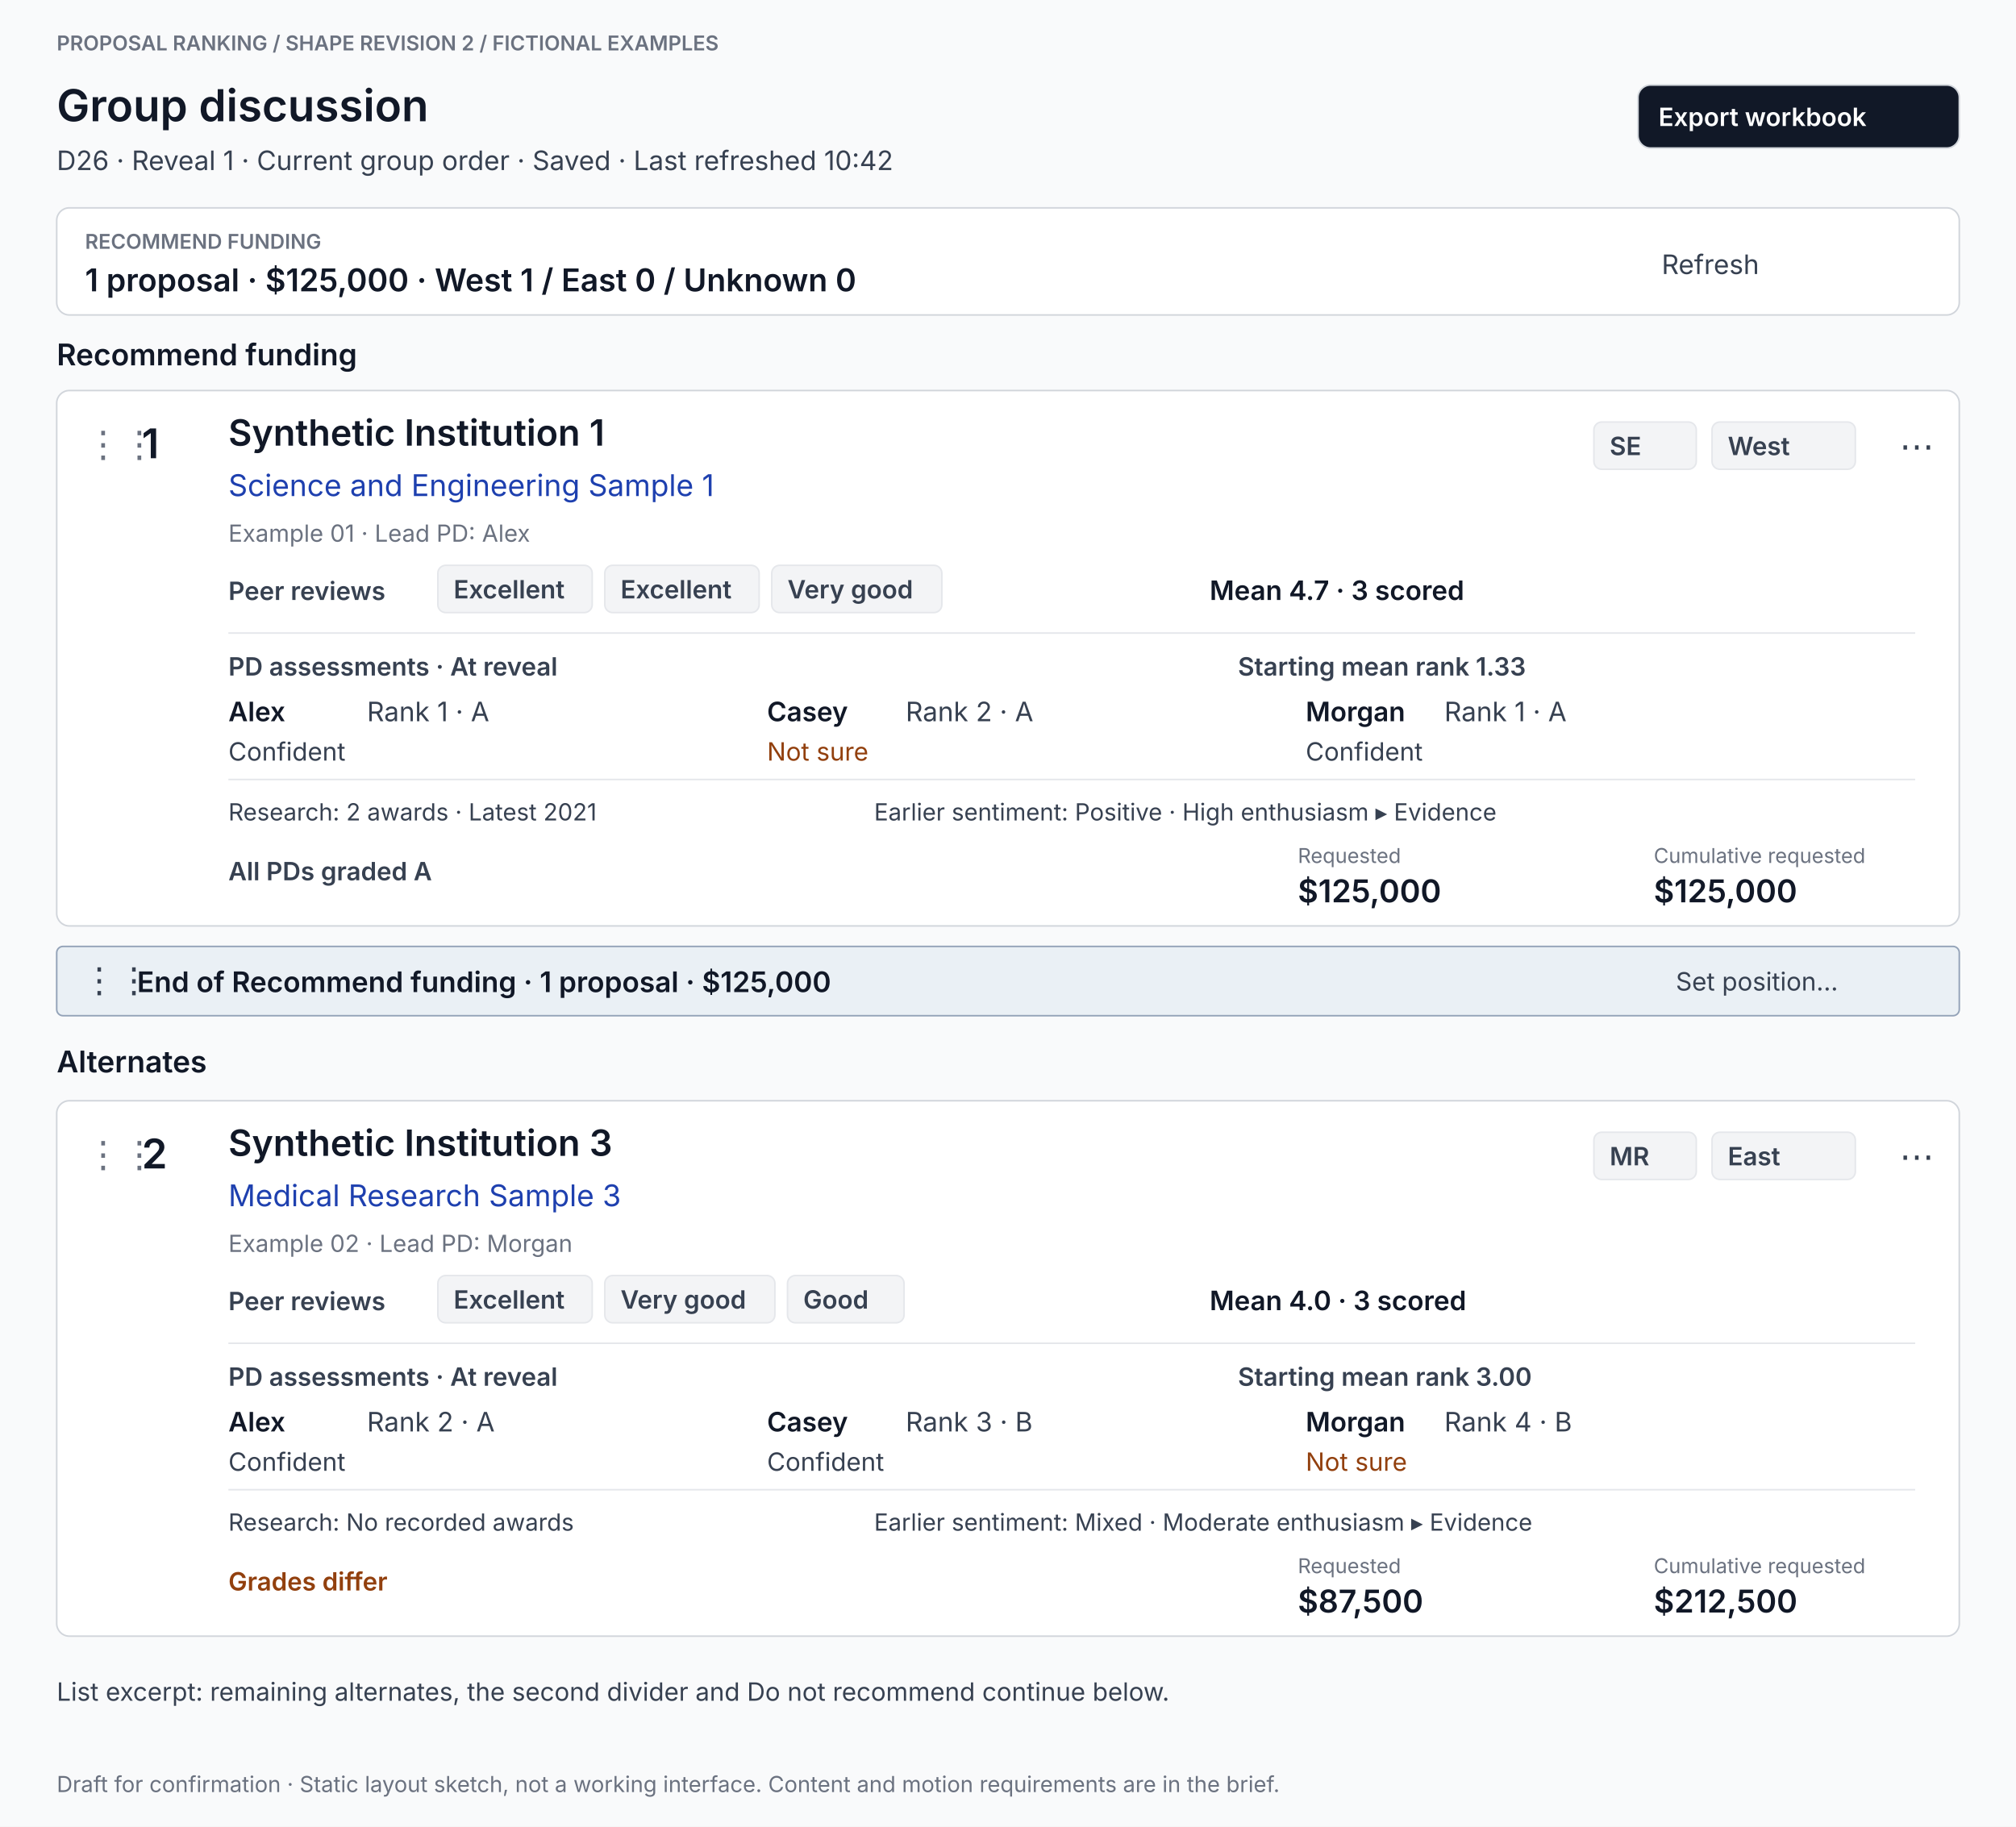
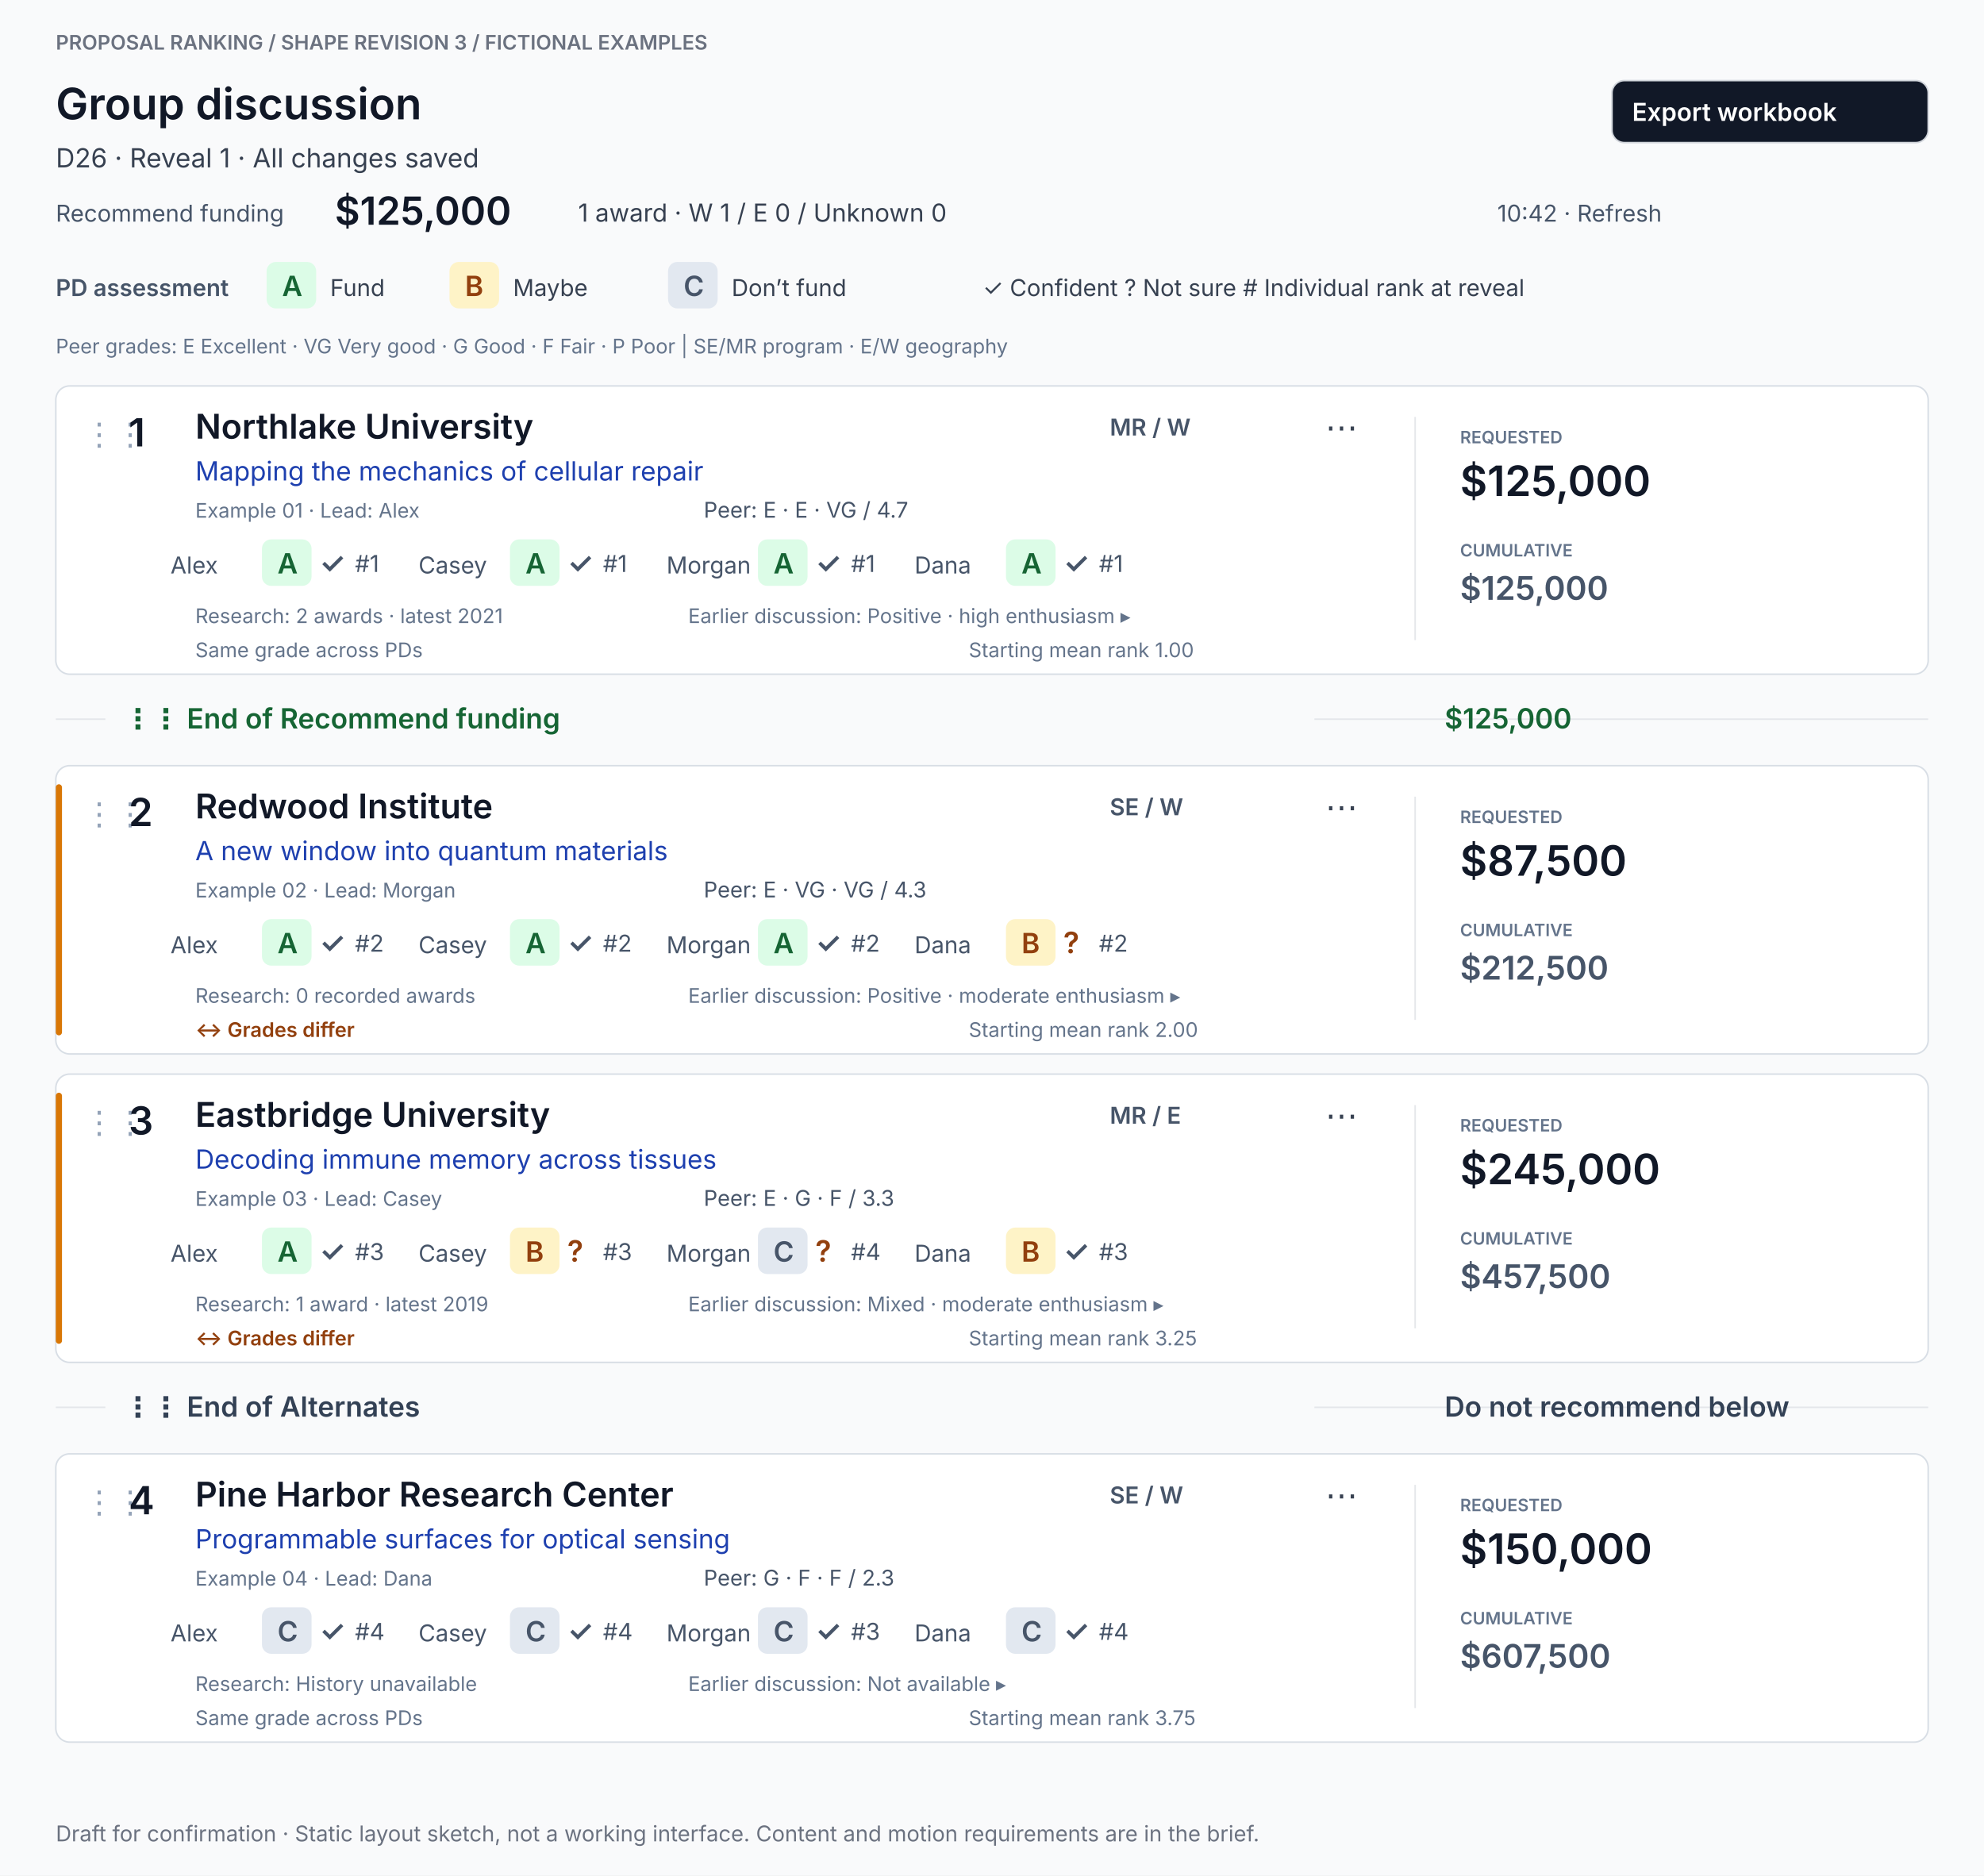
- <svg xmlns="http://www.w3.org/2000/svg" width="1280" height="1160" viewBox="0 0 1280 1160" role="img" aria-label="Group discussion">
+ <svg xmlns="http://www.w3.org/2000/svg" width="1280" height="1210" viewBox="0 0 1280 1210" role="img" aria-label="Group discussion">
  <style>text{font-family:Inter,Arial,sans-serif}</style>
-   <rect width="1280" height="1160" fill="#f9fafb" />
-   <text x="36" y="32" font-size="13" fill="#6b7280" font-weight="600">PROPOSAL RANKING / SHAPE REVISION 2 / FICTIONAL EXAMPLES</text>
+   <rect width="1280" height="1210" fill="#f9fafb" />
+   <text x="36" y="32" font-size="13" fill="#6b7280" font-weight="600">PROPOSAL RANKING / SHAPE REVISION 3 / FICTIONAL EXAMPLES</text>
  <text x="36" y="77" font-size="28" fill="#111827" font-weight="600">Group discussion</text>
-   <text x="36" y="108" font-size="17" fill="#374151" font-weight="400">D26 · Reveal 1 · Current group order · Saved · Last refreshed 10:42</text>
-   <rect x="1040" y="54" width="204" height="40" rx="8" fill="#111827" stroke="#d1d5db" />
-   <text x="1053" y="80" font-size="16" fill="#fff" font-weight="600">Export workbook</text>
-   <rect x="36" y="132" width="1208" height="68" rx="8" fill="#fff" stroke="#d1d5db" />
-   <text x="54" y="158" font-size="13" fill="#6b7280" font-weight="600">RECOMMEND FUNDING</text>
-   <text x="54" y="185" font-size="20" fill="#111827" font-weight="600">1 proposal · $125,000 · West 1 / East 0 / Unknown 0</text>
-   <text x="1055" y="174" font-size="17" fill="#374151" font-weight="400">Refresh</text>
-   <text x="36" y="232" font-size="19" fill="#111827" font-weight="600">Recommend funding</text>
-   <rect x="36" y="248" width="1208" height="340" rx="8" fill="#fff" stroke="#d1d5db" />
-   <text x="54" y="290" font-size="23" fill="#6b7280" font-weight="400">⋮⋮</text>
-   <text x="90" y="291" font-size="26" fill="#111827" font-weight="600">1</text>
-   <text x="145" y="283" font-size="23" fill="#111827" font-weight="600">Synthetic Institution 1</text>
-   <text x="145" y="315" font-size="19" fill="#1e40af" font-weight="400">Science and Engineering Sample 1</text>
-   <text x="145" y="344" font-size="15" fill="#6b7280" font-weight="400">Example 01 · Lead PD: Alex</text>
-   <rect x="1012" y="268" width="65" height="30" rx="5" fill="#f3f4f6" stroke="#e5e7eb" />
-   <text x="1022" y="289" font-size="16" fill="#374151" font-weight="600">SE</text>
-   <rect x="1087" y="268" width="91" height="30" rx="5" fill="#f3f4f6" stroke="#e5e7eb" />
-   <text x="1097" y="289" font-size="16" fill="#374151" font-weight="600">West</text>
-   <text x="1206" y="291" font-size="22" fill="#374151" font-weight="400">⋯</text>
-   <text x="145" y="381" font-size="16" fill="#374151" font-weight="600">Peer reviews</text>
-   <rect x="278" y="359" width="98" height="30" rx="5" fill="#f3f4f6" stroke="#e5e7eb" />
-   <text x="288" y="380" font-size="16" fill="#374151" font-weight="600">Excellent</text>
-   <rect x="384" y="359" width="98" height="30" rx="5" fill="#f3f4f6" stroke="#e5e7eb" />
-   <text x="394" y="380" font-size="16" fill="#374151" font-weight="600">Excellent</text>
-   <rect x="490" y="359" width="108" height="30" rx="5" fill="#f3f4f6" stroke="#e5e7eb" />
-   <text x="500" y="380" font-size="16" fill="#374151" font-weight="600">Very good</text>
-   <text x="768" y="381" font-size="17" fill="#111827" font-weight="600">Mean 4.7 · 3 scored</text>
-   <path d="M145 402L1216 402" stroke="#e5e7eb" />
-   <text x="145" y="429" font-size="16" fill="#374151" font-weight="600">PD assessments · At reveal</text>
-   <text x="786" y="429" font-size="16" fill="#374151" font-weight="600">Starting mean rank 1.33</text>
-   <text x="145" y="458" font-size="17" fill="#111827" font-weight="600">Alex</text>
-   <text x="233" y="458" font-size="17" fill="#374151" font-weight="400">Rank 1 · A</text>
-   <text x="145" y="483" font-size="16" fill="#374151" font-weight="400">Confident</text>
-   <text x="487" y="458" font-size="17" fill="#111827" font-weight="600">Casey</text>
-   <text x="575" y="458" font-size="17" fill="#374151" font-weight="400">Rank 2 · A</text>
-   <text x="487" y="483" font-size="16" fill="#92400e" font-weight="400">Not sure</text>
-   <text x="829" y="458" font-size="17" fill="#111827" font-weight="600">Morgan</text>
-   <text x="917" y="458" font-size="17" fill="#374151" font-weight="400">Rank 1 · A</text>
-   <text x="829" y="483" font-size="16" fill="#374151" font-weight="400">Confident</text>
-   <path d="M145 495L1216 495" stroke="#e5e7eb" />
-   <text x="145" y="521" font-size="15" fill="#374151" font-weight="400">Research: 2 awards · Latest 2021</text>
-   <text x="555" y="521" font-size="15" fill="#374151" font-weight="400">Earlier sentiment: Positive · High enthusiasm   ▸ Evidence</text>
-   <text x="145" y="559" font-size="16" fill="#374151" font-weight="600">All PDs graded A</text>
-   <text x="824" y="548" font-size="13" fill="#6b7280" font-weight="400">Requested</text>
-   <text x="1050" y="548" font-size="13" fill="#6b7280" font-weight="400">Cumulative requested</text>
-   <text x="824" y="573" font-size="20" fill="#111827" font-weight="600">$125,000</text>
-   <text x="1050" y="573" font-size="20" fill="#111827" font-weight="600">$125,000</text>
-   <rect x="36" y="601" width="1208" height="44" rx="4" fill="#eaf0f5" stroke="#94a3b8" />
-   <text x="52" y="630" font-size="22" fill="#374151" font-weight="400">⋮⋮</text>
-   <text x="87" y="630" font-size="18" fill="#111827" font-weight="600">End of Recommend funding · 1 proposal · $125,000</text>
-   <text x="1064" y="629" font-size="16" fill="#374151" font-weight="400">Set position…</text>
-   <text x="36" y="681" font-size="19" fill="#111827" font-weight="600">Alternates</text>
-   <rect x="36" y="699" width="1208" height="340" rx="8" fill="#fff" stroke="#d1d5db" />
-   <text x="54" y="741" font-size="23" fill="#6b7280" font-weight="400">⋮⋮</text>
-   <text x="90" y="742" font-size="26" fill="#111827" font-weight="600">2</text>
-   <text x="145" y="734" font-size="23" fill="#111827" font-weight="600">Synthetic Institution 3</text>
-   <text x="145" y="766" font-size="19" fill="#1e40af" font-weight="400">Medical Research Sample 3</text>
-   <text x="145" y="795" font-size="15" fill="#6b7280" font-weight="400">Example 02 · Lead PD: Morgan</text>
-   <rect x="1012" y="719" width="65" height="30" rx="5" fill="#f3f4f6" stroke="#e5e7eb" />
-   <text x="1022" y="740" font-size="16" fill="#374151" font-weight="600">MR</text>
-   <rect x="1087" y="719" width="91" height="30" rx="5" fill="#f3f4f6" stroke="#e5e7eb" />
-   <text x="1097" y="740" font-size="16" fill="#374151" font-weight="600">East</text>
-   <text x="1206" y="742" font-size="22" fill="#374151" font-weight="400">⋯</text>
-   <text x="145" y="832" font-size="16" fill="#374151" font-weight="600">Peer reviews</text>
-   <rect x="278" y="810" width="98" height="30" rx="5" fill="#f3f4f6" stroke="#e5e7eb" />
-   <text x="288" y="831" font-size="16" fill="#374151" font-weight="600">Excellent</text>
-   <rect x="384" y="810" width="108" height="30" rx="5" fill="#f3f4f6" stroke="#e5e7eb" />
-   <text x="394" y="831" font-size="16" fill="#374151" font-weight="600">Very good</text>
-   <rect x="500" y="810" width="74" height="30" rx="5" fill="#f3f4f6" stroke="#e5e7eb" />
-   <text x="510" y="831" font-size="16" fill="#374151" font-weight="600">Good</text>
-   <text x="768" y="832" font-size="17" fill="#111827" font-weight="600">Mean 4.0 · 3 scored</text>
-   <path d="M145 853L1216 853" stroke="#e5e7eb" />
-   <text x="145" y="880" font-size="16" fill="#374151" font-weight="600">PD assessments · At reveal</text>
-   <text x="786" y="880" font-size="16" fill="#374151" font-weight="600">Starting mean rank 3.00</text>
-   <text x="145" y="909" font-size="17" fill="#111827" font-weight="600">Alex</text>
-   <text x="233" y="909" font-size="17" fill="#374151" font-weight="400">Rank 2 · A</text>
-   <text x="145" y="934" font-size="16" fill="#374151" font-weight="400">Confident</text>
-   <text x="487" y="909" font-size="17" fill="#111827" font-weight="600">Casey</text>
-   <text x="575" y="909" font-size="17" fill="#374151" font-weight="400">Rank 3 · B</text>
-   <text x="487" y="934" font-size="16" fill="#374151" font-weight="400">Confident</text>
-   <text x="829" y="909" font-size="17" fill="#111827" font-weight="600">Morgan</text>
-   <text x="917" y="909" font-size="17" fill="#374151" font-weight="400">Rank 4 · B</text>
-   <text x="829" y="934" font-size="16" fill="#92400e" font-weight="400">Not sure</text>
-   <path d="M145 946L1216 946" stroke="#e5e7eb" />
-   <text x="145" y="972" font-size="15" fill="#374151" font-weight="400">Research: No recorded awards</text>
-   <text x="555" y="972" font-size="15" fill="#374151" font-weight="400">Earlier sentiment: Mixed · Moderate enthusiasm   ▸ Evidence</text>
-   <text x="145" y="1010" font-size="16" fill="#92400e" font-weight="600">Grades differ</text>
-   <text x="824" y="999" font-size="13" fill="#6b7280" font-weight="400">Requested</text>
-   <text x="1050" y="999" font-size="13" fill="#6b7280" font-weight="400">Cumulative requested</text>
-   <text x="824" y="1024" font-size="20" fill="#111827" font-weight="600">$87,500</text>
-   <text x="1050" y="1024" font-size="20" fill="#111827" font-weight="600">$212,500</text>
-   <text x="36" y="1080" font-size="16" fill="#374151" font-weight="400">List excerpt: remaining alternates, the second divider and Do not recommend continue below.</text>
-   <text x="36" y="1138" font-size="14" fill="#6b7280" font-weight="400">Draft for confirmation · Static layout sketch, not a working interface. Content and motion requirements are in the brief.</text>
+   <text x="36" y="108" font-size="17" fill="#374151" font-weight="400">D26 · Reveal 1 · All changes saved</text>
+   <rect x="1040" y="52" width="204" height="40" rx="8" fill="#111827" stroke="#d1d5db" />
+   <text x="1053" y="78" font-size="16" fill="#fff" font-weight="600">Export workbook</text>
+   <text x="36" y="143" font-size="15" fill="#475569" font-weight="400">Recommend funding</text>
+   <text x="216" y="145" font-size="25" fill="#111827" font-weight="600">$125,000</text>
+   <text x="373" y="143" font-size="16" fill="#374151" font-weight="400">1 award  ·  W 1 / E 0 / Unknown 0</text>
+   <text x="966" y="143" font-size="15" fill="#475569" font-weight="400">10:42  ·  Refresh</text>
+   <text x="36" y="191" font-size="15" fill="#475569" font-weight="600">PD assessment</text>
+   <rect x="172" y="169" width="32" height="30" rx="6" fill="#dcfce7" stroke="none" />
+   <text x="182" y="191" font-size="18" fill="#166534" font-weight="600">A</text>
+   <text x="213" y="191" font-size="15" fill="#374151" font-weight="400">Fund</text>
+   <rect x="290" y="169" width="32" height="30" rx="6" fill="#fef3c7" stroke="none" />
+   <text x="300" y="191" font-size="18" fill="#92400e" font-weight="600">B</text>
+   <text x="331" y="191" font-size="15" fill="#374151" font-weight="400">Maybe</text>
+   <rect x="431" y="169" width="32" height="30" rx="6" fill="#e2e8f0" stroke="none" />
+   <text x="441" y="191" font-size="18" fill="#475569" font-weight="600">C</text>
+   <text x="472" y="191" font-size="15" fill="#374151" font-weight="400">Don’t fund</text>
+   <text x="634" y="191" font-size="15" fill="#374151" font-weight="400">✓ Confident     ? Not sure     # Individual rank at reveal</text>
+   <text x="36" y="228" font-size="13" fill="#64748b" font-weight="400">Peer grades: E Excellent · VG Very good · G Good · F Fair · P Poor   |   SE/MR program · E/W geography</text>
+   <rect x="36" y="249" width="1208" height="186" rx="9" fill="#fff" stroke="#d8dee5" />
+   <text x="54" y="287" font-size="20" fill="#94a3b8" font-weight="400">⋮⋮</text>
+   <text x="83" y="288" font-size="25" fill="#111827" font-weight="600">1</text>
+   <text x="126" y="283" font-size="22" fill="#111827" font-weight="600">Northlake University</text>
+   <text x="126" y="310" font-size="17" fill="#1e40af" font-weight="400">Mapping the mechanics of cellular repair</text>
+   <text x="716" y="281" font-size="15" fill="#475569" font-weight="600">MR / W</text>
+   <text x="855" y="283" font-size="21" fill="#374151" font-weight="400">⋯</text>
+   <text x="126" y="334" font-size="13" fill="#64748b" font-weight="400">Example 01 · Lead: Alex</text>
+   <text x="454" y="334" font-size="14" fill="#475569" font-weight="400">Peer: E · E · VG  /  4.7</text>
+   <text x="110" y="370" font-size="15" fill="#475569" font-weight="400">Alex</text>
+   <rect x="169" y="348" width="32" height="30" rx="6" fill="#dcfce7" stroke="none" />
+   <text x="179" y="370" font-size="18" fill="#166534" font-weight="600">A</text>
+   <text x="206" y="370" font-size="19" fill="#475569" font-weight="600">✓</text>
+   <text x="229" y="369" font-size="15" fill="#475569" font-weight="400">#1</text>
+   <text x="270" y="370" font-size="15" fill="#475569" font-weight="400">Casey</text>
+   <rect x="329" y="348" width="32" height="30" rx="6" fill="#dcfce7" stroke="none" />
+   <text x="339" y="370" font-size="18" fill="#166534" font-weight="600">A</text>
+   <text x="366" y="370" font-size="19" fill="#475569" font-weight="600">✓</text>
+   <text x="389" y="369" font-size="15" fill="#475569" font-weight="400">#1</text>
+   <text x="430" y="370" font-size="15" fill="#475569" font-weight="400">Morgan</text>
+   <rect x="489" y="348" width="32" height="30" rx="6" fill="#dcfce7" stroke="none" />
+   <text x="499" y="370" font-size="18" fill="#166534" font-weight="600">A</text>
+   <text x="526" y="370" font-size="19" fill="#475569" font-weight="600">✓</text>
+   <text x="549" y="369" font-size="15" fill="#475569" font-weight="400">#1</text>
+   <text x="590" y="370" font-size="15" fill="#475569" font-weight="400">Dana</text>
+   <rect x="649" y="348" width="32" height="30" rx="6" fill="#dcfce7" stroke="none" />
+   <text x="659" y="370" font-size="18" fill="#166534" font-weight="600">A</text>
+   <text x="686" y="370" font-size="19" fill="#475569" font-weight="600">✓</text>
+   <text x="709" y="369" font-size="15" fill="#475569" font-weight="400">#1</text>
+   <text x="126" y="402" font-size="13" fill="#64748b" font-weight="400">Research: 2 awards · latest 2021</text>
+   <text x="444" y="402" font-size="13" fill="#64748b" font-weight="400">Earlier discussion: Positive · high enthusiasm  ▸</text>
+   <text x="126" y="424" font-size="13" fill="#64748b" font-weight="400">Same grade across PDs</text>
+   <text x="625" y="424" font-size="13" fill="#64748b" font-weight="400">Starting mean rank 1.00</text>
+   <path d="M913 269L913 413" stroke="#e5e7eb" />
+   <text x="942" y="286" font-size="11" fill="#64748b" font-weight="600">REQUESTED</text>
+   <text x="942" y="320" font-size="27" fill="#111827" font-weight="600">$125,000</text>
+   <text x="942" y="359" font-size="11" fill="#64748b" font-weight="600">CUMULATIVE</text>
+   <text x="942" y="387" font-size="21" fill="#475569" font-weight="600">$125,000</text>
+   <path d="M36 464L1244 464" stroke="#e5e7eb" />
+   <rect x="68" y="444" width="780" height="40" rx="0" fill="#f9fafb" stroke="none" />
+   <text x="80" y="470" font-size="18" fill="#166534" font-weight="600">⋮⋮  End of Recommend funding</text>
+   <text x="932" y="470" font-size="18" fill="#166534" font-weight="600">$125,000</text>
+   <rect x="36" y="494" width="1208" height="186" rx="9" fill="#fff" stroke="#d8dee5" />
+   <rect x="36" y="506" width="4" height="162" rx="2" fill="#d97706" stroke="none" />
+   <text x="54" y="532" font-size="20" fill="#94a3b8" font-weight="400">⋮⋮</text>
+   <text x="83" y="533" font-size="25" fill="#111827" font-weight="600">2</text>
+   <text x="126" y="528" font-size="22" fill="#111827" font-weight="600">Redwood Institute</text>
+   <text x="126" y="555" font-size="17" fill="#1e40af" font-weight="400">A new window into quantum materials</text>
+   <text x="716" y="526" font-size="15" fill="#475569" font-weight="600">SE / W</text>
+   <text x="855" y="528" font-size="21" fill="#374151" font-weight="400">⋯</text>
+   <text x="126" y="579" font-size="13" fill="#64748b" font-weight="400">Example 02 · Lead: Morgan</text>
+   <text x="454" y="579" font-size="14" fill="#475569" font-weight="400">Peer: E · VG · VG  /  4.3</text>
+   <text x="110" y="615" font-size="15" fill="#475569" font-weight="400">Alex</text>
+   <rect x="169" y="593" width="32" height="30" rx="6" fill="#dcfce7" stroke="none" />
+   <text x="179" y="615" font-size="18" fill="#166534" font-weight="600">A</text>
+   <text x="206" y="615" font-size="19" fill="#475569" font-weight="600">✓</text>
+   <text x="229" y="614" font-size="15" fill="#475569" font-weight="400">#2</text>
+   <text x="270" y="615" font-size="15" fill="#475569" font-weight="400">Casey</text>
+   <rect x="329" y="593" width="32" height="30" rx="6" fill="#dcfce7" stroke="none" />
+   <text x="339" y="615" font-size="18" fill="#166534" font-weight="600">A</text>
+   <text x="366" y="615" font-size="19" fill="#475569" font-weight="600">✓</text>
+   <text x="389" y="614" font-size="15" fill="#475569" font-weight="400">#2</text>
+   <text x="430" y="615" font-size="15" fill="#475569" font-weight="400">Morgan</text>
+   <rect x="489" y="593" width="32" height="30" rx="6" fill="#dcfce7" stroke="none" />
+   <text x="499" y="615" font-size="18" fill="#166534" font-weight="600">A</text>
+   <text x="526" y="615" font-size="19" fill="#475569" font-weight="600">✓</text>
+   <text x="549" y="614" font-size="15" fill="#475569" font-weight="400">#2</text>
+   <text x="590" y="615" font-size="15" fill="#475569" font-weight="400">Dana</text>
+   <rect x="649" y="593" width="32" height="30" rx="6" fill="#fef3c7" stroke="none" />
+   <text x="659" y="615" font-size="18" fill="#92400e" font-weight="600">B</text>
+   <text x="686" y="615" font-size="19" fill="#92400e" font-weight="600">?</text>
+   <text x="709" y="614" font-size="15" fill="#475569" font-weight="400">#2</text>
+   <text x="126" y="647" font-size="13" fill="#64748b" font-weight="400">Research: 0 recorded awards</text>
+   <text x="444" y="647" font-size="13" fill="#64748b" font-weight="400">Earlier discussion: Positive · moderate enthusiasm  ▸</text>
+   <text x="126" y="669" font-size="13" fill="#92400e" font-weight="600">↔ Grades differ</text>
+   <text x="625" y="669" font-size="13" fill="#64748b" font-weight="400">Starting mean rank 2.00</text>
+   <path d="M913 514L913 658" stroke="#e5e7eb" />
+   <text x="942" y="531" font-size="11" fill="#64748b" font-weight="600">REQUESTED</text>
+   <text x="942" y="565" font-size="27" fill="#111827" font-weight="600">$87,500</text>
+   <text x="942" y="604" font-size="11" fill="#64748b" font-weight="600">CUMULATIVE</text>
+   <text x="942" y="632" font-size="21" fill="#475569" font-weight="600">$212,500</text>
+   <rect x="36" y="693" width="1208" height="186" rx="9" fill="#fff" stroke="#d8dee5" />
+   <rect x="36" y="705" width="4" height="162" rx="2" fill="#d97706" stroke="none" />
+   <text x="54" y="731" font-size="20" fill="#94a3b8" font-weight="400">⋮⋮</text>
+   <text x="83" y="732" font-size="25" fill="#111827" font-weight="600">3</text>
+   <text x="126" y="727" font-size="22" fill="#111827" font-weight="600">Eastbridge University</text>
+   <text x="126" y="754" font-size="17" fill="#1e40af" font-weight="400">Decoding immune memory across tissues</text>
+   <text x="716" y="725" font-size="15" fill="#475569" font-weight="600">MR / E</text>
+   <text x="855" y="727" font-size="21" fill="#374151" font-weight="400">⋯</text>
+   <text x="126" y="778" font-size="13" fill="#64748b" font-weight="400">Example 03 · Lead: Casey</text>
+   <text x="454" y="778" font-size="14" fill="#475569" font-weight="400">Peer: E · G · F  /  3.3</text>
+   <text x="110" y="814" font-size="15" fill="#475569" font-weight="400">Alex</text>
+   <rect x="169" y="792" width="32" height="30" rx="6" fill="#dcfce7" stroke="none" />
+   <text x="179" y="814" font-size="18" fill="#166534" font-weight="600">A</text>
+   <text x="206" y="814" font-size="19" fill="#475569" font-weight="600">✓</text>
+   <text x="229" y="813" font-size="15" fill="#475569" font-weight="400">#3</text>
+   <text x="270" y="814" font-size="15" fill="#475569" font-weight="400">Casey</text>
+   <rect x="329" y="792" width="32" height="30" rx="6" fill="#fef3c7" stroke="none" />
+   <text x="339" y="814" font-size="18" fill="#92400e" font-weight="600">B</text>
+   <text x="366" y="814" font-size="19" fill="#92400e" font-weight="600">?</text>
+   <text x="389" y="813" font-size="15" fill="#475569" font-weight="400">#3</text>
+   <text x="430" y="814" font-size="15" fill="#475569" font-weight="400">Morgan</text>
+   <rect x="489" y="792" width="32" height="30" rx="6" fill="#e2e8f0" stroke="none" />
+   <text x="499" y="814" font-size="18" fill="#475569" font-weight="600">C</text>
+   <text x="526" y="814" font-size="19" fill="#92400e" font-weight="600">?</text>
+   <text x="549" y="813" font-size="15" fill="#475569" font-weight="400">#4</text>
+   <text x="590" y="814" font-size="15" fill="#475569" font-weight="400">Dana</text>
+   <rect x="649" y="792" width="32" height="30" rx="6" fill="#fef3c7" stroke="none" />
+   <text x="659" y="814" font-size="18" fill="#92400e" font-weight="600">B</text>
+   <text x="686" y="814" font-size="19" fill="#475569" font-weight="600">✓</text>
+   <text x="709" y="813" font-size="15" fill="#475569" font-weight="400">#3</text>
+   <text x="126" y="846" font-size="13" fill="#64748b" font-weight="400">Research: 1 award · latest 2019</text>
+   <text x="444" y="846" font-size="13" fill="#64748b" font-weight="400">Earlier discussion: Mixed · moderate enthusiasm  ▸</text>
+   <text x="126" y="868" font-size="13" fill="#92400e" font-weight="600">↔ Grades differ</text>
+   <text x="625" y="868" font-size="13" fill="#64748b" font-weight="400">Starting mean rank 3.25</text>
+   <path d="M913 713L913 857" stroke="#e5e7eb" />
+   <text x="942" y="730" font-size="11" fill="#64748b" font-weight="600">REQUESTED</text>
+   <text x="942" y="764" font-size="27" fill="#111827" font-weight="600">$245,000</text>
+   <text x="942" y="803" font-size="11" fill="#64748b" font-weight="600">CUMULATIVE</text>
+   <text x="942" y="831" font-size="21" fill="#475569" font-weight="600">$457,500</text>
+   <path d="M36 908L1244 908" stroke="#e5e7eb" />
+   <rect x="68" y="888" width="780" height="40" rx="0" fill="#f9fafb" stroke="none" />
+   <text x="80" y="914" font-size="18" fill="#334155" font-weight="600">⋮⋮  End of Alternates</text>
+   <text x="932" y="914" font-size="18" fill="#334155" font-weight="600">Do not recommend below</text>
+   <rect x="36" y="938" width="1208" height="186" rx="9" fill="#fff" stroke="#d8dee5" />
+   <text x="54" y="976" font-size="20" fill="#94a3b8" font-weight="400">⋮⋮</text>
+   <text x="83" y="977" font-size="25" fill="#111827" font-weight="600">4</text>
+   <text x="126" y="972" font-size="22" fill="#111827" font-weight="600">Pine Harbor Research Center</text>
+   <text x="126" y="999" font-size="17" fill="#1e40af" font-weight="400">Programmable surfaces for optical sensing</text>
+   <text x="716" y="970" font-size="15" fill="#475569" font-weight="600">SE / W</text>
+   <text x="855" y="972" font-size="21" fill="#374151" font-weight="400">⋯</text>
+   <text x="126" y="1023" font-size="13" fill="#64748b" font-weight="400">Example 04 · Lead: Dana</text>
+   <text x="454" y="1023" font-size="14" fill="#475569" font-weight="400">Peer: G · F · F  /  2.3</text>
+   <text x="110" y="1059" font-size="15" fill="#475569" font-weight="400">Alex</text>
+   <rect x="169" y="1037" width="32" height="30" rx="6" fill="#e2e8f0" stroke="none" />
+   <text x="179" y="1059" font-size="18" fill="#475569" font-weight="600">C</text>
+   <text x="206" y="1059" font-size="19" fill="#475569" font-weight="600">✓</text>
+   <text x="229" y="1058" font-size="15" fill="#475569" font-weight="400">#4</text>
+   <text x="270" y="1059" font-size="15" fill="#475569" font-weight="400">Casey</text>
+   <rect x="329" y="1037" width="32" height="30" rx="6" fill="#e2e8f0" stroke="none" />
+   <text x="339" y="1059" font-size="18" fill="#475569" font-weight="600">C</text>
+   <text x="366" y="1059" font-size="19" fill="#475569" font-weight="600">✓</text>
+   <text x="389" y="1058" font-size="15" fill="#475569" font-weight="400">#4</text>
+   <text x="430" y="1059" font-size="15" fill="#475569" font-weight="400">Morgan</text>
+   <rect x="489" y="1037" width="32" height="30" rx="6" fill="#e2e8f0" stroke="none" />
+   <text x="499" y="1059" font-size="18" fill="#475569" font-weight="600">C</text>
+   <text x="526" y="1059" font-size="19" fill="#475569" font-weight="600">✓</text>
+   <text x="549" y="1058" font-size="15" fill="#475569" font-weight="400">#3</text>
+   <text x="590" y="1059" font-size="15" fill="#475569" font-weight="400">Dana</text>
+   <rect x="649" y="1037" width="32" height="30" rx="6" fill="#e2e8f0" stroke="none" />
+   <text x="659" y="1059" font-size="18" fill="#475569" font-weight="600">C</text>
+   <text x="686" y="1059" font-size="19" fill="#475569" font-weight="600">✓</text>
+   <text x="709" y="1058" font-size="15" fill="#475569" font-weight="400">#4</text>
+   <text x="126" y="1091" font-size="13" fill="#64748b" font-weight="400">Research: History unavailable</text>
+   <text x="444" y="1091" font-size="13" fill="#64748b" font-weight="400">Earlier discussion: Not available  ▸</text>
+   <text x="126" y="1113" font-size="13" fill="#64748b" font-weight="400">Same grade across PDs</text>
+   <text x="625" y="1113" font-size="13" fill="#64748b" font-weight="400">Starting mean rank 3.75</text>
+   <path d="M913 958L913 1102" stroke="#e5e7eb" />
+   <text x="942" y="975" font-size="11" fill="#64748b" font-weight="600">REQUESTED</text>
+   <text x="942" y="1009" font-size="27" fill="#111827" font-weight="600">$150,000</text>
+   <text x="942" y="1048" font-size="11" fill="#64748b" font-weight="600">CUMULATIVE</text>
+   <text x="942" y="1076" font-size="21" fill="#475569" font-weight="600">$607,500</text>
+   <text x="36" y="1188" font-size="14" fill="#6b7280" font-weight="400">Draft for confirmation · Static layout sketch, not a working interface. Content and motion requirements are in the brief.</text>
</svg>
